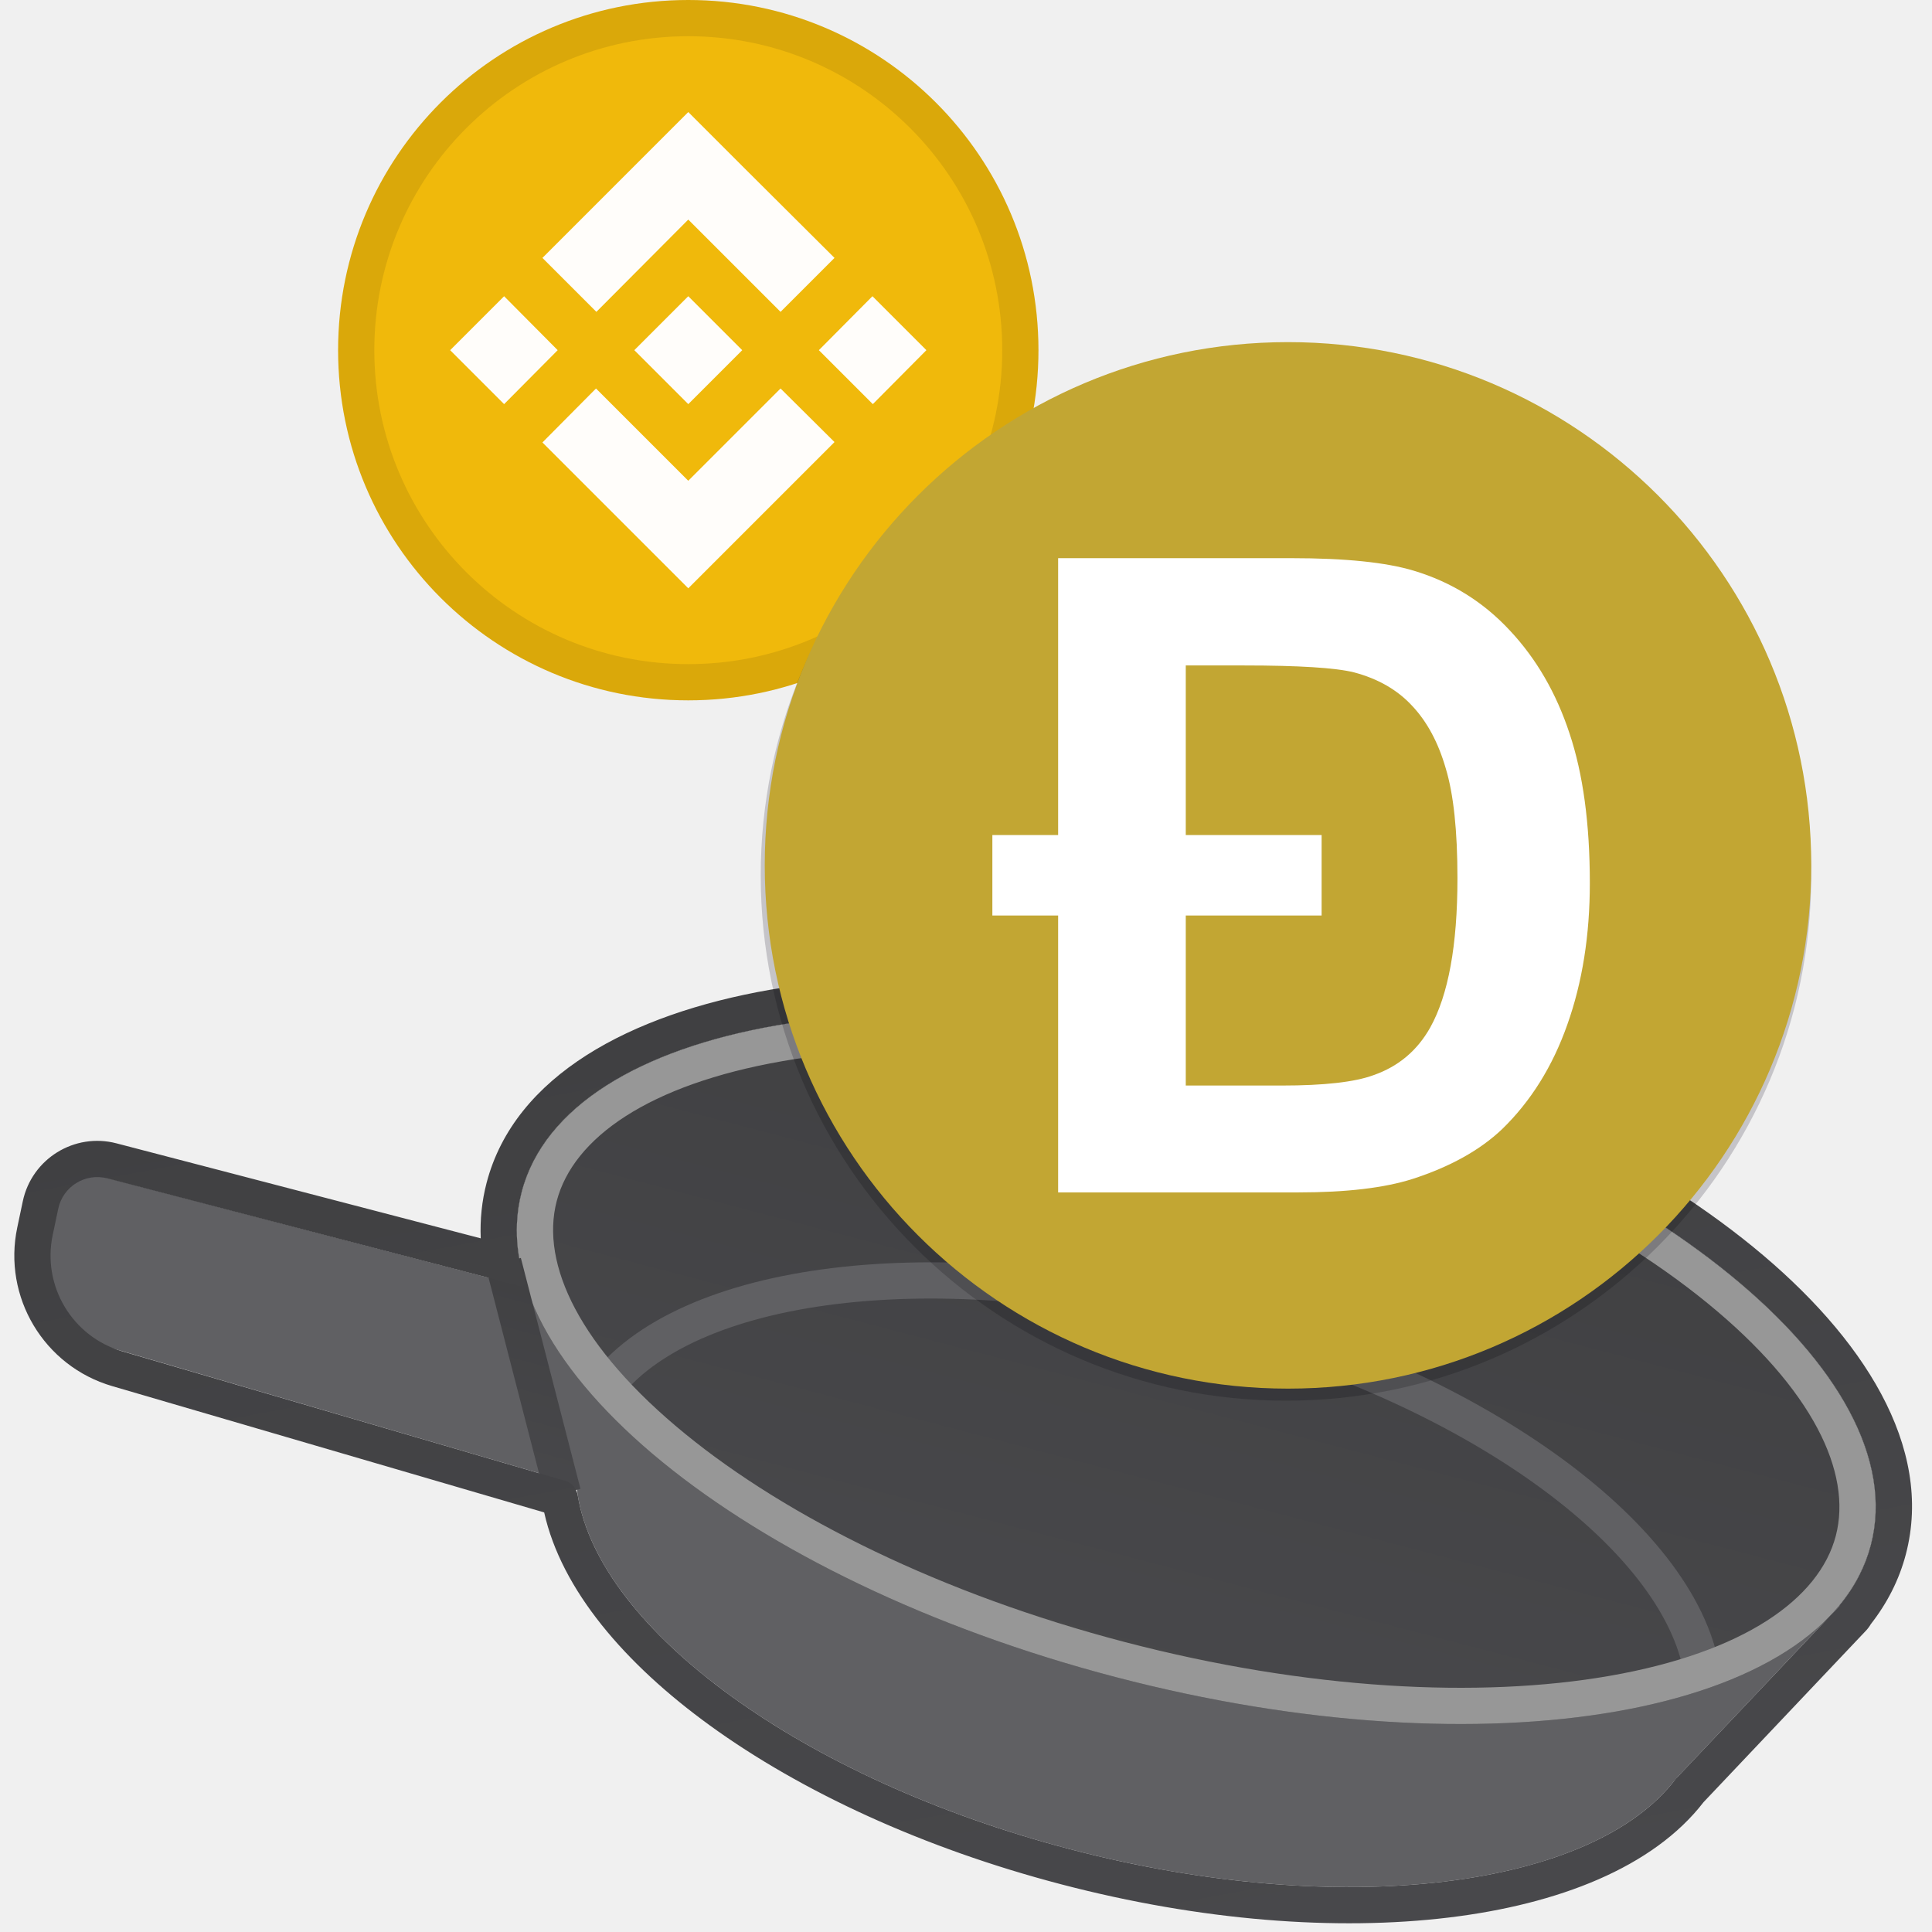
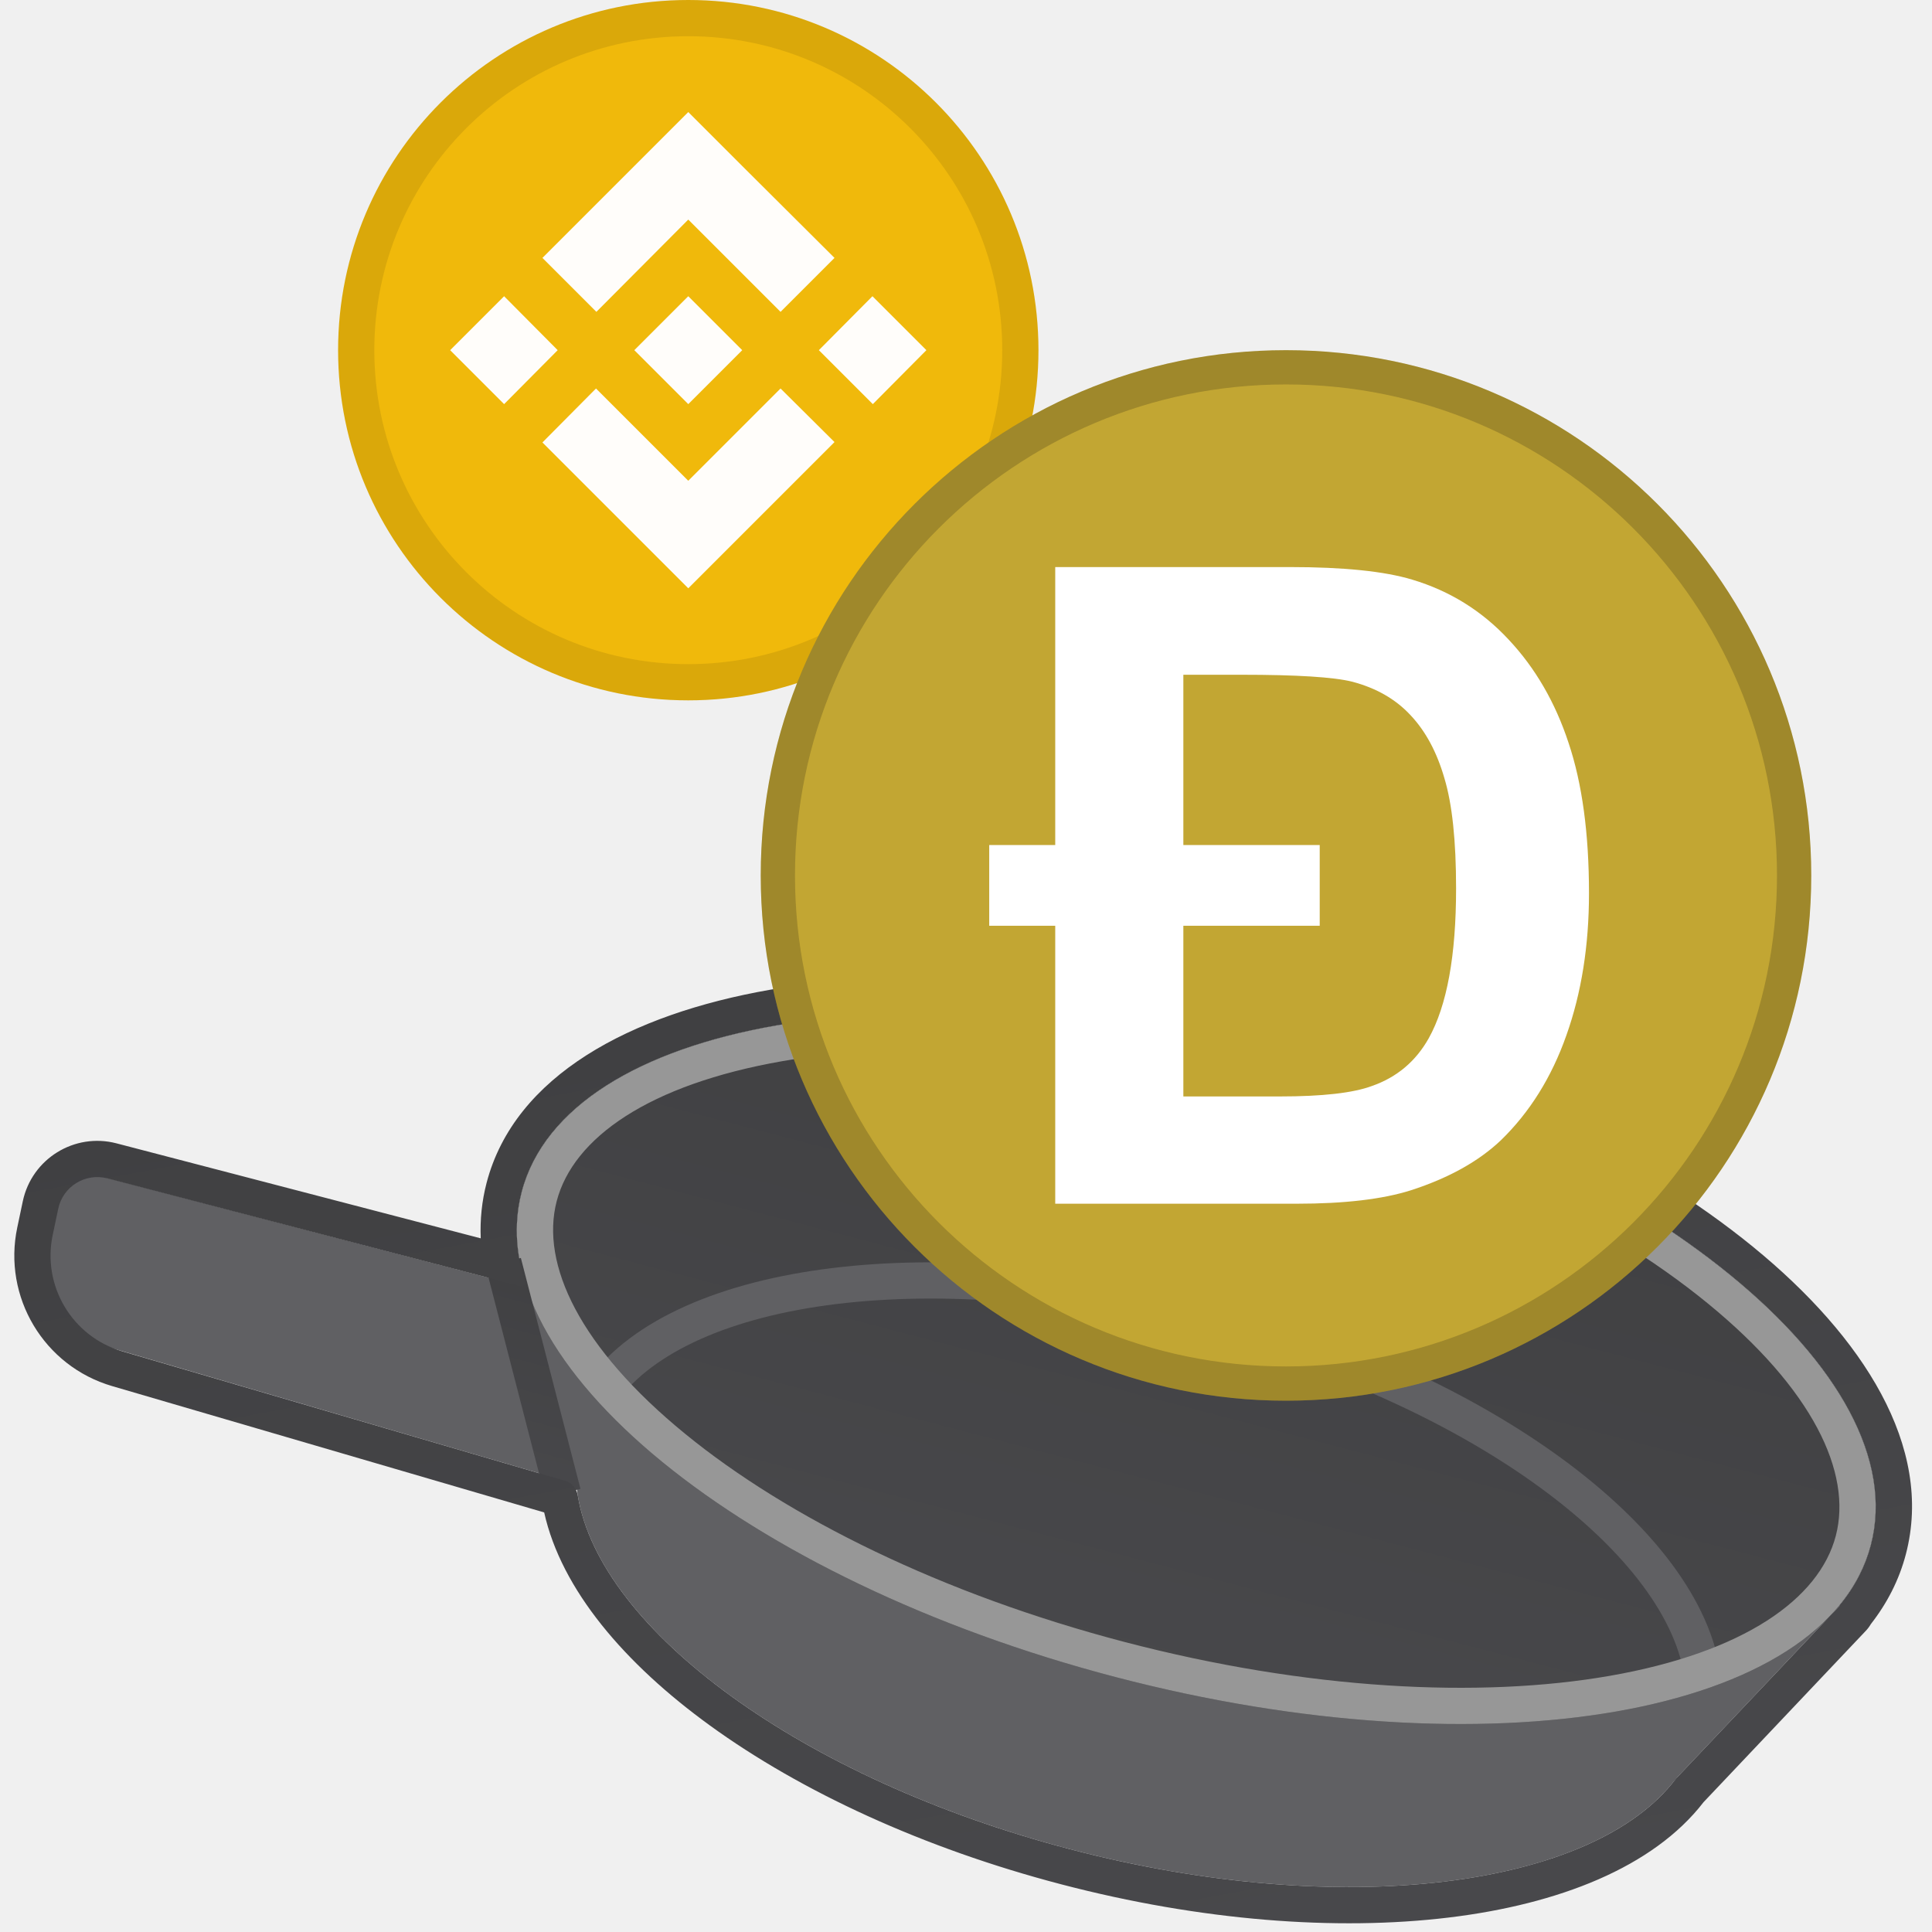
<svg xmlns="http://www.w3.org/2000/svg" width="96" height="96" viewBox="0 0 96 96" fill="none">
  <g clip-path="url(#clip0)">
    <path d="M28.827 71.417C26.92 78.703 37.827 87.869 53.189 91.89C68.55 95.91 82.549 93.261 84.456 85.975C86.363 78.688 75.456 69.522 60.094 65.502C44.733 61.482 30.734 64.13 28.827 71.417Z" fill="#606063" />
    <path d="M82.155 89.564L91.408 79.793L25.795 62.622L29.228 75.713L82.155 89.564Z" fill="#606063" />
    <path d="M29.96 64.976L4.843 58.403C3.755 58.118 2.647 58.796 2.406 59.895L2.125 61.172C1.565 63.717 3.072 66.26 5.572 66.992L30.66 74.335L29.96 64.976Z" fill="#606063" />
    <path d="M25.922 59.226C23.705 67.694 36.916 78.487 55.428 83.331C73.941 88.176 90.745 85.239 92.961 76.77C95.177 68.302 81.967 57.509 63.454 52.664C44.942 47.82 28.138 50.757 25.922 59.226Z" fill="url(#paint0_linear)" />
    <path fill-rule="evenodd" clip-rule="evenodd" d="M76.604 73.971C80.863 77.103 83.352 80.491 83.723 83.494L85.509 83.273C85.046 79.531 82.067 75.755 77.67 72.521C73.236 69.261 67.206 66.433 60.322 64.631C53.438 62.829 46.796 62.341 41.333 63.012C35.916 63.677 31.469 65.509 29.232 68.545L30.681 69.613C32.476 67.177 36.305 65.443 41.552 64.798C46.754 64.16 53.165 64.619 59.866 66.373C66.568 68.126 72.382 70.867 76.604 73.971Z" fill="#606063" />
    <path fill-rule="evenodd" clip-rule="evenodd" d="M34.041 71.243C28.808 66.969 26.842 62.819 27.663 59.681C28.484 56.544 32.231 53.889 38.887 52.726C45.371 51.592 53.934 52.033 62.998 54.406C72.063 56.778 79.745 60.588 84.842 64.752C90.075 69.027 92.041 73.177 91.22 76.314C90.399 79.452 86.651 82.106 79.996 83.27C73.512 84.403 64.949 83.962 55.884 81.59C46.819 79.218 39.138 75.408 34.041 71.243ZM55.428 83.331C36.916 78.487 23.705 67.694 25.922 59.226C28.138 50.757 44.942 47.82 63.454 52.664C81.967 57.509 95.177 68.302 92.961 76.77C90.745 85.239 73.941 88.176 55.428 83.331Z" fill="#979797" />
    <path fill-rule="evenodd" clip-rule="evenodd" d="M27.1 74.429L24.138 62.956L25.881 62.506L28.843 73.979L27.1 74.429Z" fill="url(#paint1_linear)" />
-     <path fill-rule="evenodd" clip-rule="evenodd" d="M26.082 63.714C26.055 63.625 26.029 63.536 26.005 63.447C25.959 63.284 25.919 63.12 25.883 62.957L25.798 62.633C25.797 62.628 25.802 62.624 25.807 62.625C25.811 62.626 25.816 62.622 25.815 62.617C25.814 62.612 25.813 62.607 25.813 62.602C25.784 62.443 25.76 62.284 25.741 62.126C25.736 62.088 25.732 62.05 25.727 62.011C25.684 61.614 25.67 61.219 25.685 60.827C25.685 60.827 25.685 60.827 25.685 60.826C25.706 60.285 25.784 59.751 25.922 59.226C28.138 50.757 44.942 47.82 63.454 52.664C81.967 57.509 95.177 68.302 92.961 76.77C92.824 77.296 92.63 77.799 92.383 78.282C92.383 78.282 92.383 78.282 92.383 78.282C92.117 78.803 91.788 79.298 91.402 79.767C91.399 79.771 91.396 79.775 91.393 79.779C91.392 79.78 91.391 79.782 91.391 79.783C91.391 79.786 91.393 79.789 91.396 79.79C91.399 79.791 91.401 79.793 91.402 79.796C91.402 79.798 91.401 79.8 91.4 79.802L91.035 80.186C90.993 80.232 90.95 80.277 90.907 80.322L90.165 81.105L90.164 81.107L83.276 88.38C79.192 93.798 66.719 95.43 53.188 91.89C39.807 88.388 29.805 80.981 28.71 74.313C28.654 73.971 28.42 73.68 28.088 73.583L6.076 67.146C3.59 66.419 2.083 63.9 2.619 61.365L2.894 60.062C3.128 58.955 4.239 58.268 5.334 58.553L25.883 63.912C26.004 63.944 26.113 63.834 26.082 63.714ZM23.887 61.532C23.849 60.605 23.942 59.681 24.18 58.77C25.575 53.439 31.338 50.391 38.267 49.18C45.367 47.938 54.462 48.451 63.91 50.923C73.358 53.396 81.538 57.404 87.12 61.965C92.567 66.414 96.098 71.895 94.702 77.226C94.368 78.504 93.771 79.664 92.962 80.699C92.893 80.818 92.808 80.933 92.707 81.039L92.354 81.412C92.352 81.414 92.35 81.416 92.348 81.418C92.302 81.468 92.255 81.517 92.208 81.566C92.206 81.568 92.204 81.57 92.202 81.572L84.649 89.548C82.147 92.791 77.434 94.624 71.99 95.281C66.411 95.956 59.68 95.449 52.733 93.631C45.861 91.833 39.804 89.02 35.286 85.746C31.038 82.668 27.893 78.989 27.04 75.152L5.571 68.874C2.182 67.882 0.128 64.448 0.858 60.993L1.133 59.69C1.58 57.578 3.7 56.267 5.788 56.812L23.887 61.532Z" fill="url(#paint2_linear)" />
+     <path fill-rule="evenodd" clip-rule="evenodd" d="M26.082 63.714C26.055 63.625 26.029 63.536 26.005 63.447C25.959 63.284 25.919 63.12 25.883 62.957L25.798 62.633C25.797 62.628 25.802 62.624 25.807 62.625C25.811 62.626 25.816 62.622 25.815 62.617C25.814 62.612 25.813 62.607 25.813 62.602C25.784 62.443 25.76 62.284 25.741 62.126C25.736 62.088 25.732 62.05 25.727 62.011C25.684 61.614 25.669 61.219 25.685 60.827C25.685 60.827 25.685 60.827 25.685 60.826C25.706 60.285 25.784 59.751 25.922 59.226C28.138 50.757 44.942 47.82 63.454 52.664C81.967 57.509 95.177 68.302 92.961 76.77C92.824 77.296 92.63 77.799 92.383 78.282C92.383 78.282 92.383 78.282 92.383 78.282C92.117 78.803 91.788 79.298 91.402 79.767C91.399 79.771 91.396 79.775 91.393 79.779C91.392 79.78 91.391 79.782 91.391 79.783C91.391 79.786 91.393 79.789 91.396 79.79C91.399 79.791 91.401 79.793 91.402 79.796C91.402 79.798 91.401 79.8 91.4 79.802L91.035 80.186C90.993 80.232 90.95 80.277 90.907 80.322L90.165 81.105L90.164 81.107L83.276 88.38C79.192 93.798 66.719 95.43 53.188 91.89C39.807 88.388 29.805 80.981 28.71 74.312C28.654 73.971 28.42 73.68 28.088 73.583L6.076 67.146C3.59 66.419 2.083 63.9 2.619 61.365L2.894 60.062C3.128 58.955 4.239 58.268 5.334 58.553L25.883 63.912C26.004 63.944 26.113 63.834 26.082 63.714ZM23.887 61.532C23.849 60.605 23.942 59.681 24.18 58.77C25.575 53.439 31.338 50.391 38.267 49.18C45.367 47.938 54.462 48.451 63.91 50.923C73.358 53.396 81.538 57.404 87.12 61.965C92.567 66.414 96.098 71.895 94.702 77.226C94.368 78.504 93.771 79.664 92.962 80.699C92.893 80.818 92.808 80.933 92.707 81.039L92.354 81.412C92.352 81.414 92.35 81.416 92.348 81.418C92.302 81.468 92.255 81.517 92.208 81.566C92.206 81.568 92.204 81.57 92.202 81.572L84.649 89.548C82.147 92.791 77.434 94.624 71.99 95.281C66.411 95.956 59.68 95.449 52.733 93.631C45.861 91.833 39.804 89.02 35.286 85.746C31.038 82.668 27.893 78.989 27.04 75.152L5.571 68.874C2.182 67.882 0.128 64.448 0.858 60.993L1.133 59.69C1.58 57.578 3.7 56.267 5.788 56.812L23.887 61.532Z" fill="url(#paint2_linear)" />
    <circle cx="34.2" cy="17.4" r="17.4" fill="#F0B90B" />
    <path d="M27.711 17.4L25.049 20.081L22.368 17.4L25.049 14.719L27.711 17.4ZM34.2 10.911L38.785 15.496L41.466 12.815L36.881 8.249L34.2 5.568L31.519 8.249L26.953 12.815L29.634 15.496L34.2 10.911ZM43.351 14.719L40.689 17.4L43.37 20.081L46.032 17.4L43.351 14.719ZM34.2 23.889L29.615 19.304L26.953 21.985L31.538 26.57L34.2 29.232L36.881 26.551L41.466 21.966L38.785 19.304L34.2 23.889ZM34.2 20.081L36.881 17.4L34.2 14.719L31.519 17.4L34.2 20.081Z" fill="#FFFDFA" />
    <g style="mix-blend-mode:multiply" opacity="0.1">
      <path fill-rule="evenodd" clip-rule="evenodd" d="M34.2 33C42.816 33 49.8 26.016 49.8 17.4C49.8 8.784 42.816 1.8 34.2 1.8C25.584 1.8 18.6 8.784 18.6 17.4C18.6 26.016 25.584 33 34.2 33ZM34.2 34.8C43.81 34.8 51.6 27.01 51.6 17.4C51.6 7.79 43.81 0 34.2 0C24.59 0 16.8 7.79 16.8 17.4C16.8 27.01 24.59 34.8 34.2 34.8Z" fill="#191326" />
    </g>
+     <ellipse cx="63.9" cy="43.5" rx="26.1" ry="26.1" fill="#C2A633" />
+     <path d="M52.434 28.177H64.087C66.763 28.177 68.792 28.385 70.173 28.802C72.043 29.363 73.64 30.356 74.963 31.78C76.287 33.19 77.28 34.902 77.942 36.916C78.618 38.93 78.956 41.419 78.956 44.383C78.956 46.987 78.582 49.339 77.834 51.44C77.1 53.526 76.014 55.266 74.575 56.662C73.467 57.712 71.978 58.539 70.108 59.144C68.698 59.59 66.806 59.812 64.433 59.812H52.434V46.001H49.154V41.988H52.434V28.177ZM58.8 33.528V41.988H65.576V46.001H58.8V54.482H63.591C65.706 54.482 67.231 54.31 68.166 53.964C69.403 53.533 70.345 52.742 70.993 51.591C71.899 49.965 72.352 47.483 72.352 44.146C72.352 41.772 72.158 39.945 71.77 38.664C71.396 37.37 70.835 36.327 70.086 35.535C69.353 34.744 68.389 34.19 67.195 33.874C66.274 33.643 64.44 33.528 61.692 33.528H58.8Z" fill="white" />
    <g style="mix-blend-mode:multiply" opacity="0.2">
      <path fill-rule="evenodd" clip-rule="evenodd" d="M63.9 67.898C77.375 67.898 88.298 56.974 88.298 43.5C88.298 30.025 77.375 19.102 63.9 19.102C50.425 19.102 39.502 30.025 39.502 43.5C39.502 56.974 50.425 67.898 63.9 67.898ZM63.9 69.6C78.315 69.6 90 57.914 90 43.5C90 29.085 78.315 17.4 63.9 17.4C49.485 17.4 37.8 29.085 37.8 43.5C37.8 57.914 49.485 69.6 63.9 69.6Z" fill="#191326" />
    </g>
  </g>
-   <circle cx="64" cy="43" r="26" fill="#C2A633" />
-   <path d="M52.578 27.735H64.186C66.852 27.735 68.873 27.943 70.249 28.358C72.112 28.917 73.703 29.906 75.021 31.325C76.339 32.73 77.328 34.435 77.988 36.441C78.661 38.448 78.998 40.927 78.998 43.879C78.998 46.473 78.625 48.817 77.88 50.909C77.149 52.987 76.067 54.721 74.634 56.111C73.531 57.157 72.047 57.981 70.184 58.583C68.78 59.028 66.895 59.25 64.53 59.25H52.578V45.492H49.31V41.493H52.578V27.735ZM58.92 33.066V41.493H65.67V45.492H58.92V53.94H63.692C65.799 53.94 67.318 53.768 68.249 53.424C69.482 52.994 70.421 52.206 71.066 51.059C71.968 49.44 72.42 46.968 72.42 43.643C72.42 41.278 72.226 39.458 71.839 38.183C71.467 36.893 70.908 35.854 70.163 35.066C69.432 34.277 68.472 33.726 67.282 33.41C66.365 33.181 64.537 33.066 61.8 33.066H58.92Z" fill="white" />
  <defs>
    <linearGradient id="paint0_linear" x1="63.454" y1="52.664" x2="55.428" y2="83.331" gradientUnits="userSpaceOnUse">
      <stop stop-color="#404042" />
      <stop offset="1" stop-color="#48484B" />
    </linearGradient>
    <linearGradient id="paint1_linear" x1="27.94" y1="63.058" x2="25.041" y2="73.878" gradientUnits="userSpaceOnUse">
      <stop stop-color="#404042" />
      <stop offset="1" stop-color="#48484B" />
    </linearGradient>
    <linearGradient id="paint2_linear" x1="44.097" y1="48.101" x2="53.454" y2="98.772" gradientUnits="userSpaceOnUse">
      <stop stop-color="#404042" />
      <stop offset="1" stop-color="#48484B" />
    </linearGradient>
    <clipPath id="clip0">
      <rect width="96" height="96" fill="white" />
    </clipPath>
  </defs>
</svg>
